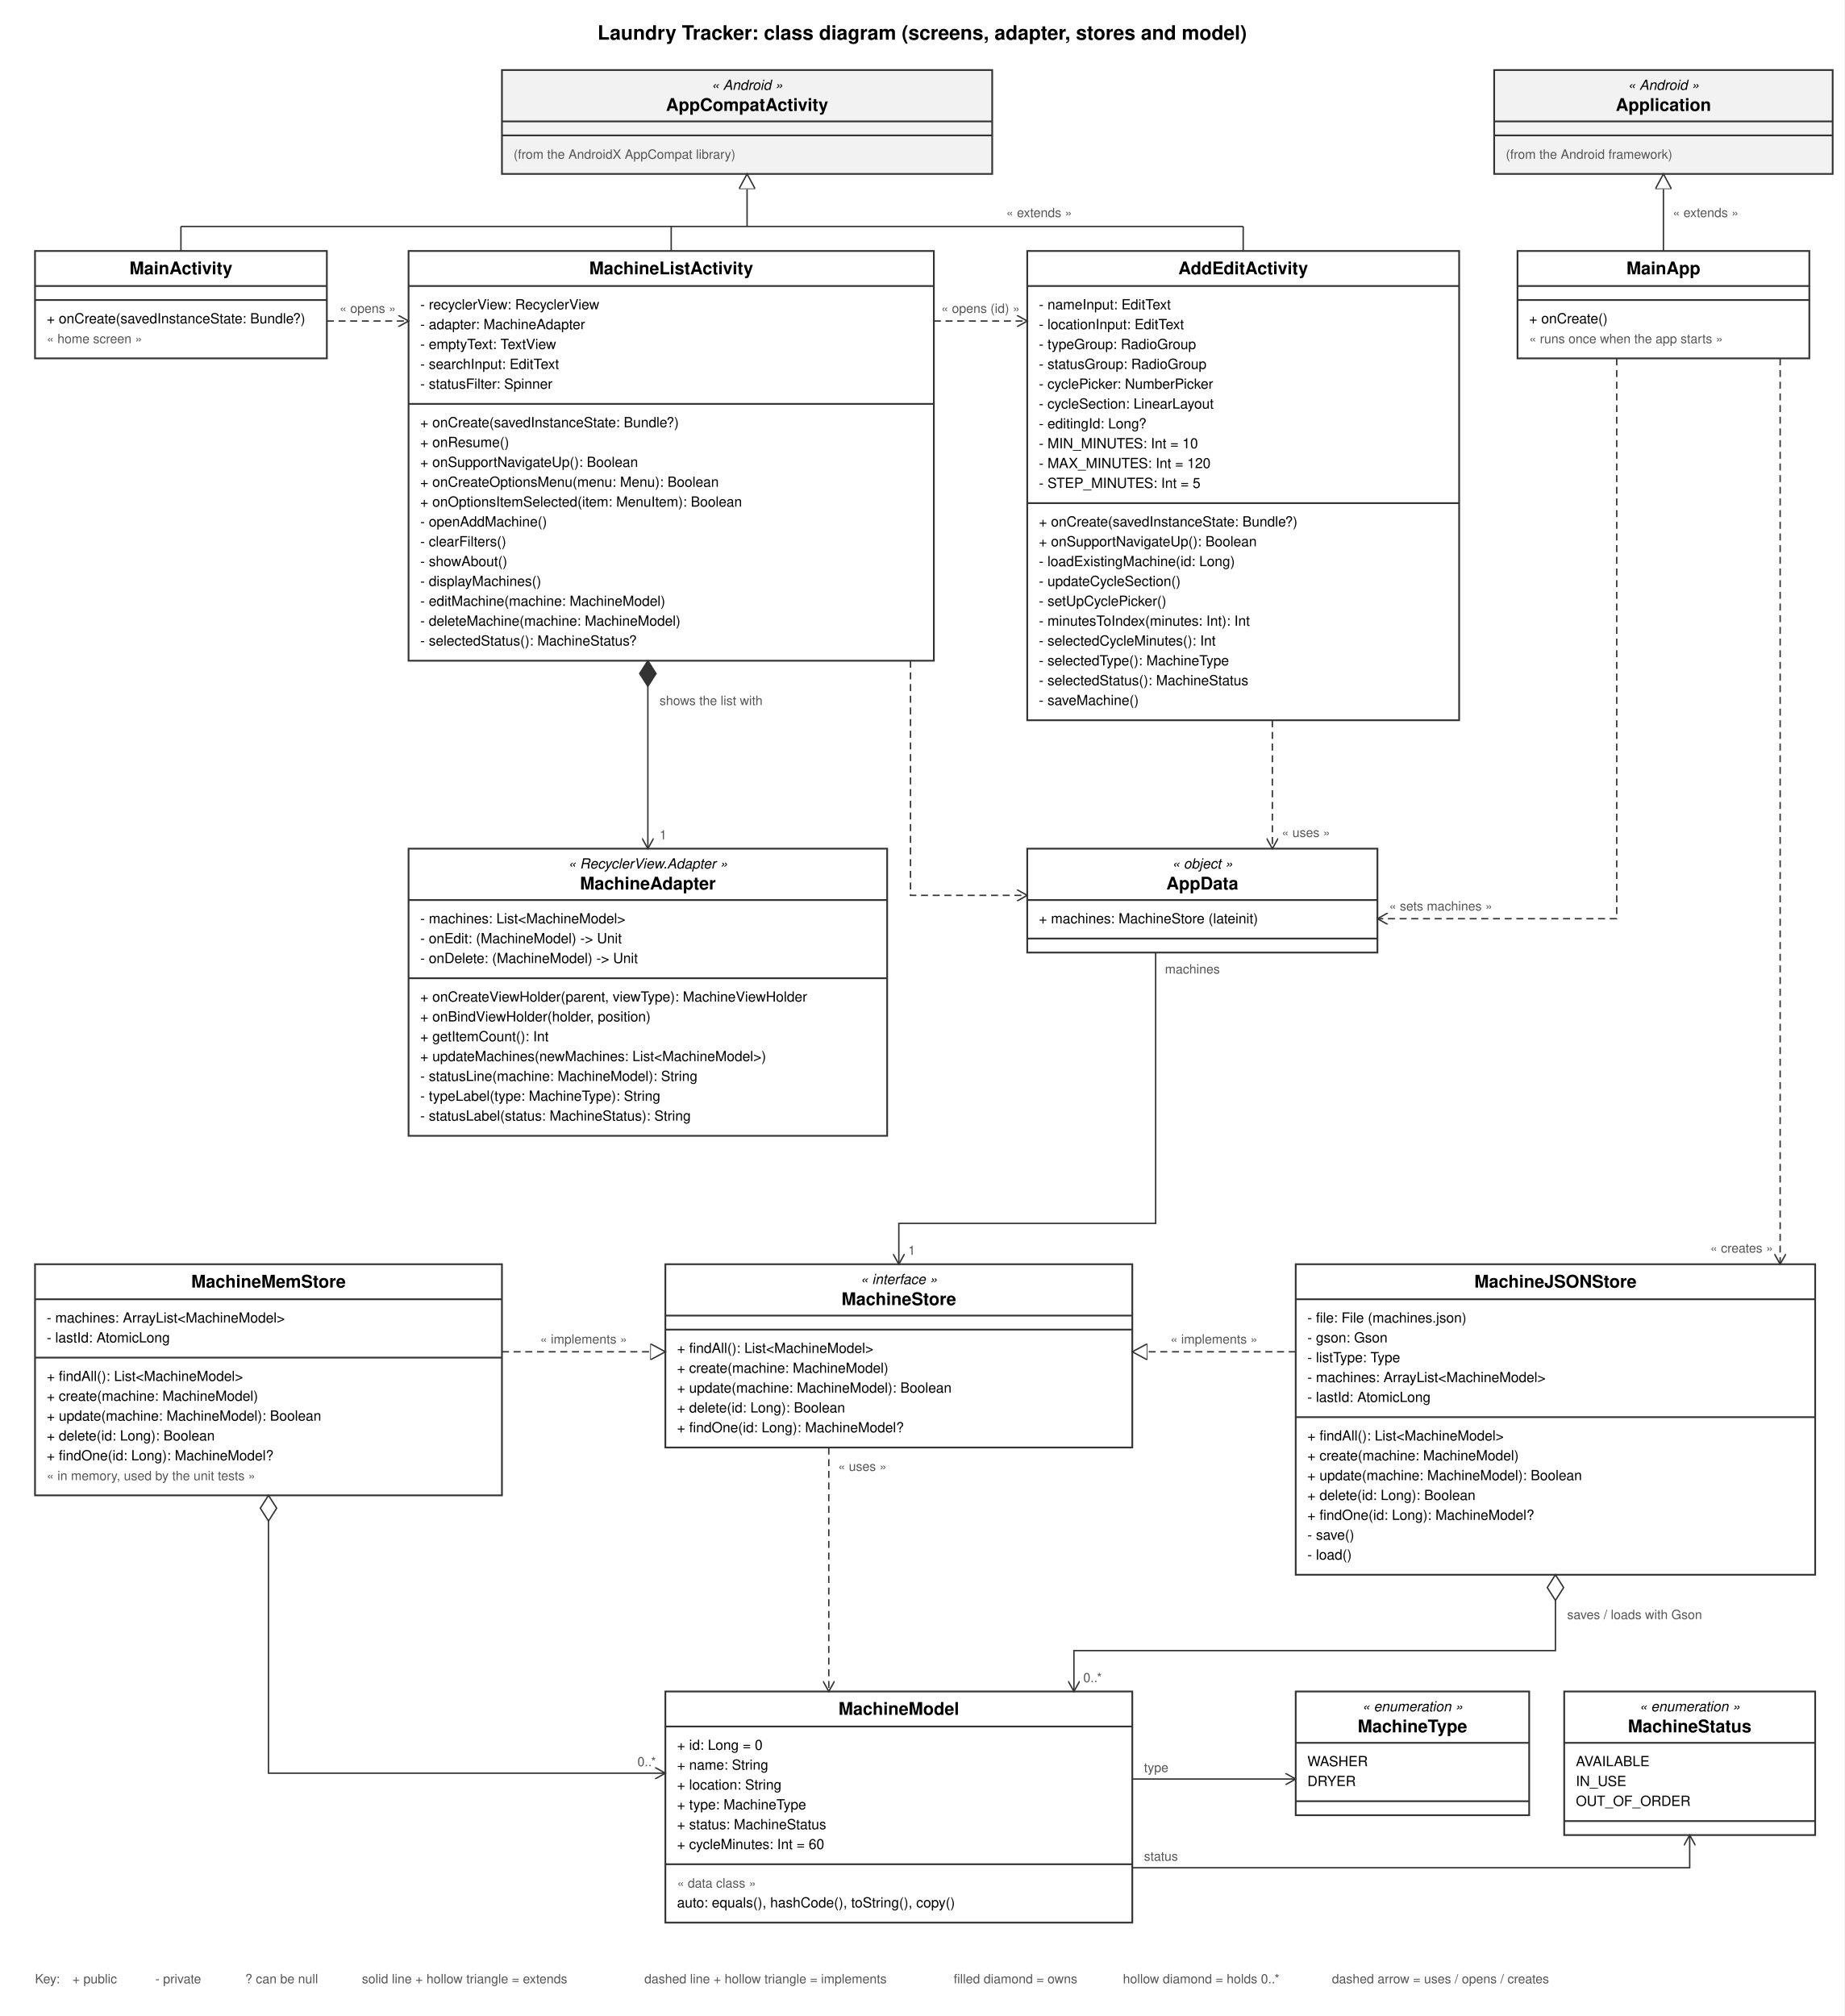
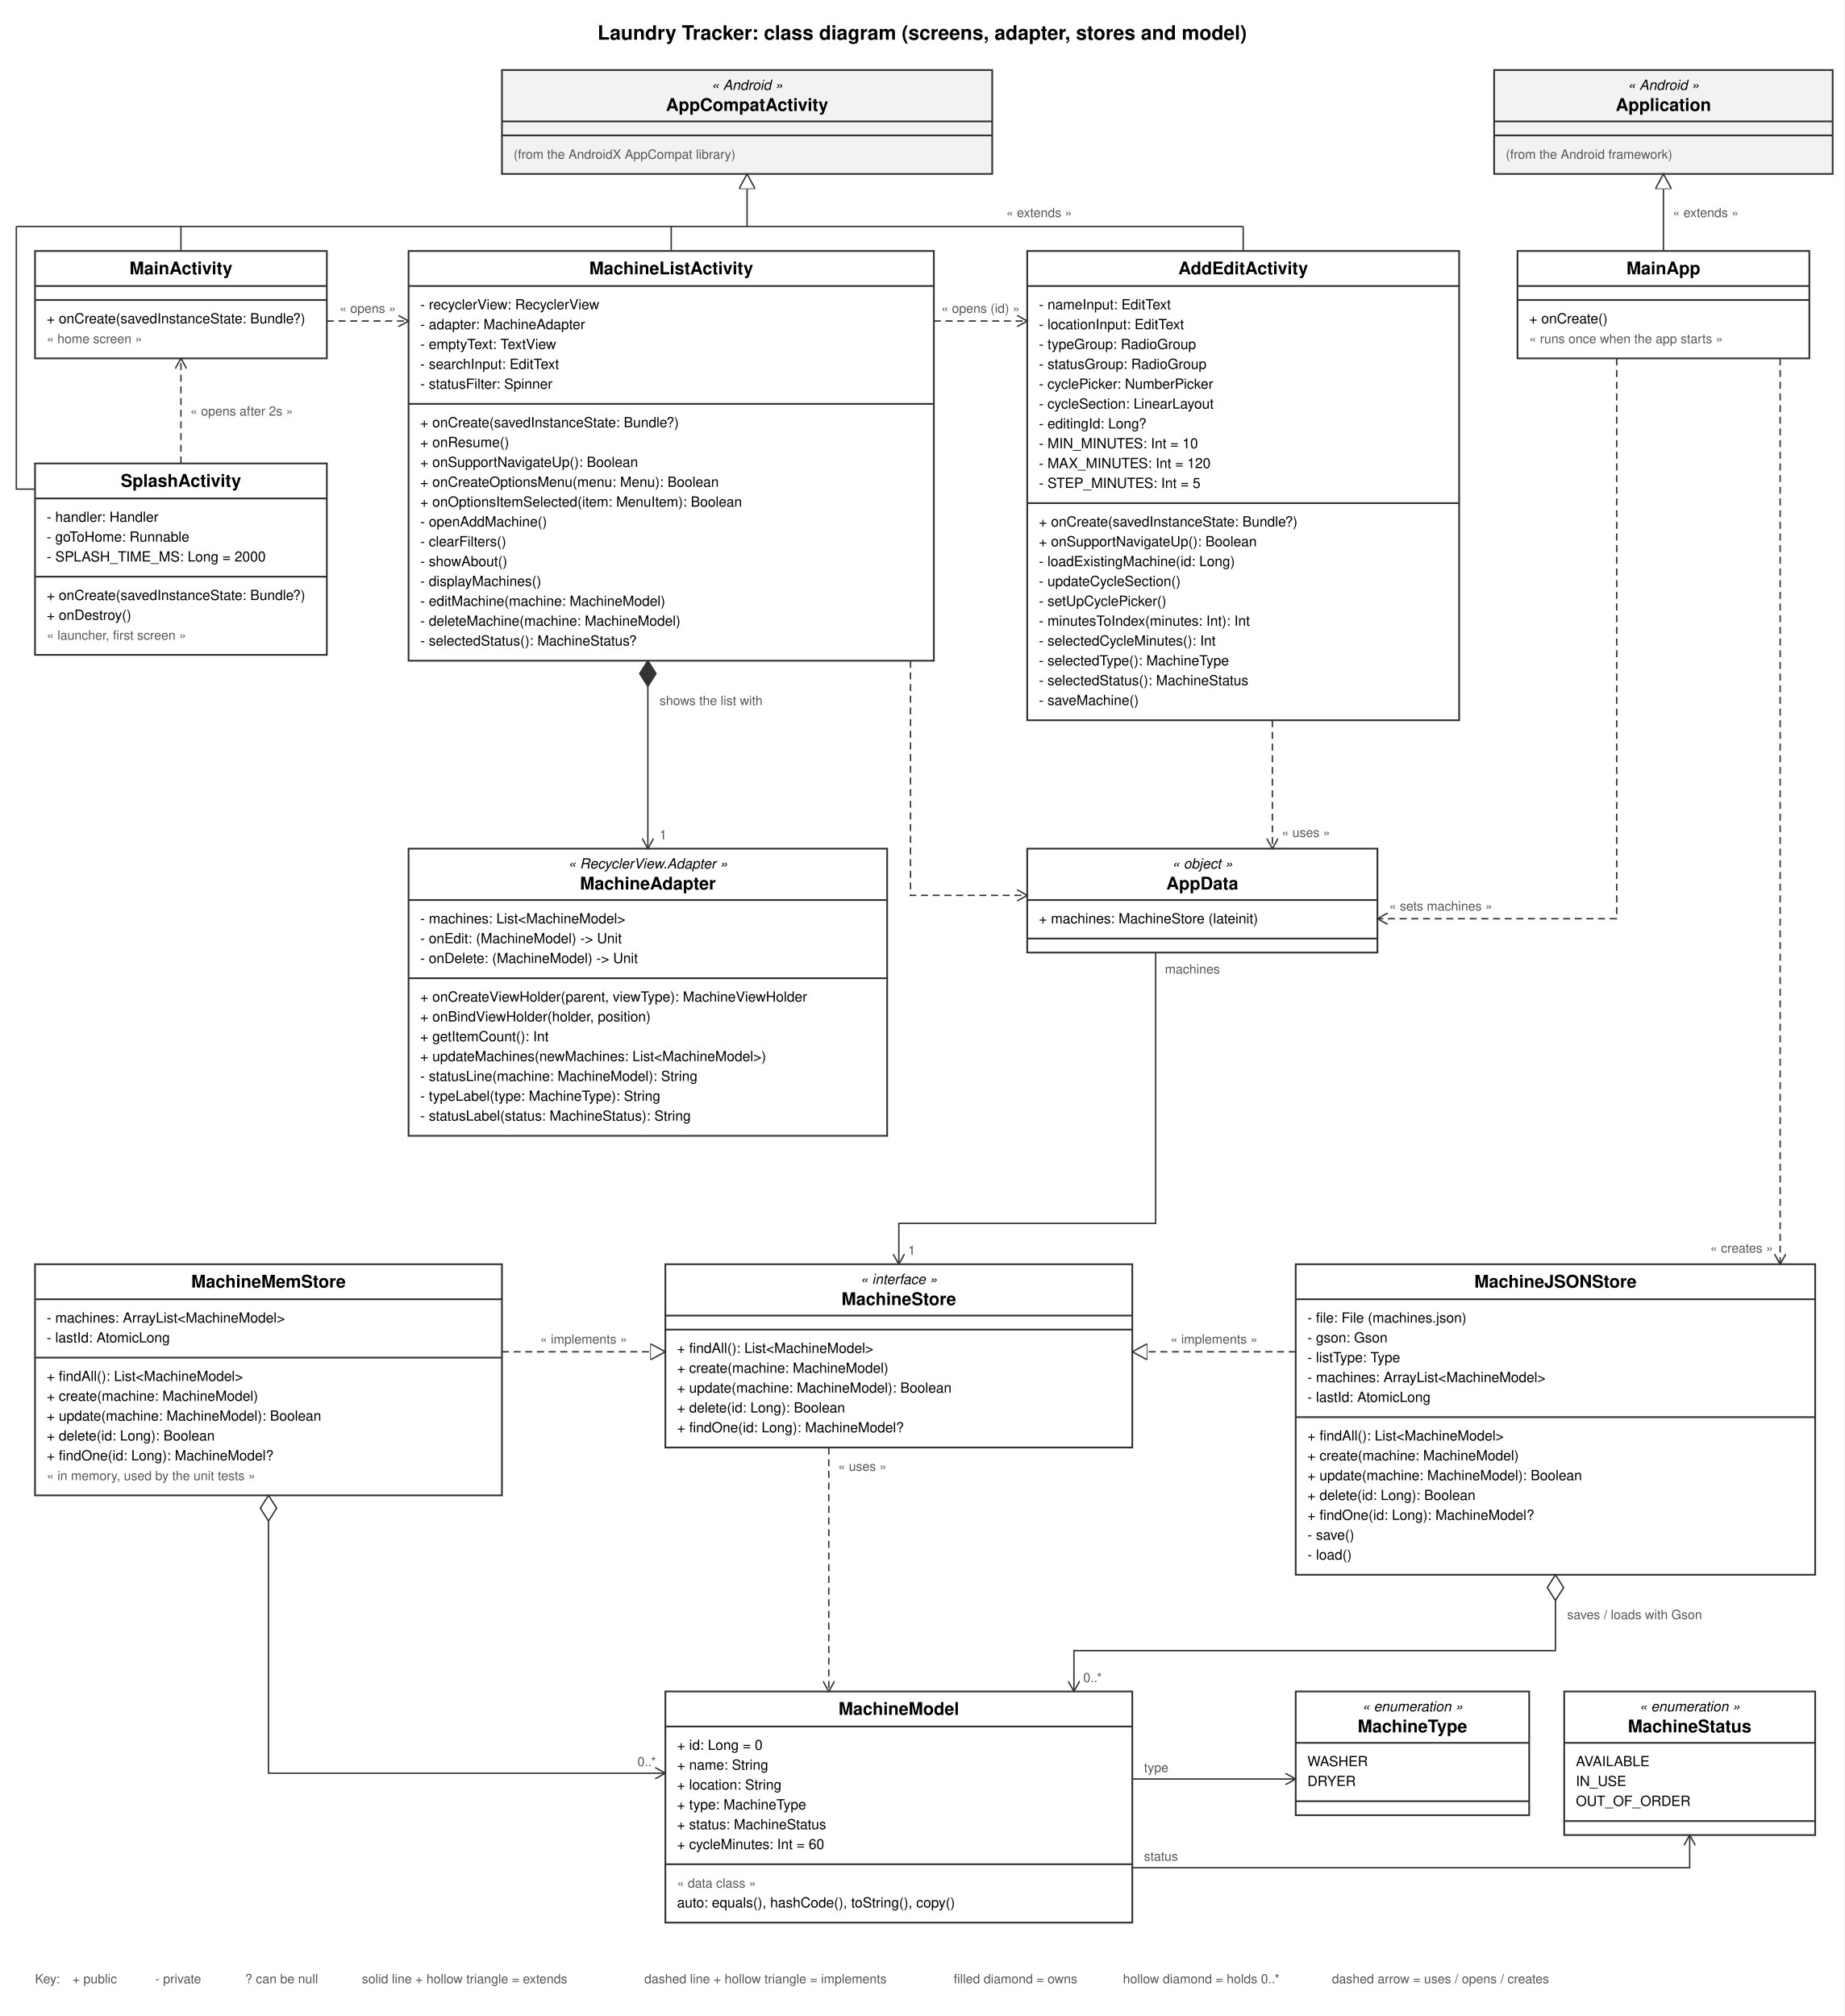
<svg xmlns="http://www.w3.org/2000/svg" viewBox="0 0 1580 1727" font-family="Helvetica, Arial, sans-serif">
  <rect width="1580" height="1727" fill="#ffffff" />
  <defs>
    <marker id="openArrow" markerWidth="10" markerHeight="10" refX="9" refY="5" orient="auto" markerUnits="userSpaceOnUse">
      <path d="M 0 0 L 9 5 L 0 10" fill="none" stroke="#333" stroke-width="1.2" />
    </marker>
    <marker id="hollowTriangle" markerWidth="14" markerHeight="14" refX="13" refY="7" orient="auto" markerUnits="userSpaceOnUse">
      <path d="M 0 0 L 13 7 L 0 14 Z" fill="#ffffff" stroke="#333" stroke-width="1.2" />
    </marker>
  </defs>
  <text x="790.0" y="34" font-size="17" font-weight="bold" text-anchor="middle">Laundry Tracker: class diagram (screens, adapter, stores and model)</text>
  <rect x="430" y="60" width="420" height="89" fill="#f2f2f2" stroke="#333" stroke-width="1.5" />
  <line x1="430" y1="104" x2="850" y2="104" stroke="#333" stroke-width="1.5" />
  <line x1="430" y1="116" x2="850" y2="116" stroke="#333" stroke-width="1.5" />
  <text x="640.0" y="77" font-size="12" font-style="italic" text-anchor="middle">« Android »</text>
  <text x="640.0" y="95" font-size="15" font-weight="bold" text-anchor="middle">AppCompatActivity</text>
  <text x="440" y="136" font-size="11" fill="#555">(from the AndroidX AppCompat library)</text>
  <rect x="1280" y="60" width="290" height="89" fill="#f2f2f2" stroke="#333" stroke-width="1.5" />
  <line x1="1280" y1="104" x2="1570" y2="104" stroke="#333" stroke-width="1.5" />
  <line x1="1280" y1="116" x2="1570" y2="116" stroke="#333" stroke-width="1.5" />
  <text x="1425.0" y="77" font-size="12" font-style="italic" text-anchor="middle">« Android »</text>
  <text x="1425.0" y="95" font-size="15" font-weight="bold" text-anchor="middle">Application</text>
  <text x="1290" y="136" font-size="11" fill="#555">(from the Android framework)</text>
  <rect x="30" y="215" width="250" height="92" fill="#ffffff" stroke="#333" stroke-width="1.5" />
  <line x1="30" y1="245" x2="280" y2="245" stroke="#333" stroke-width="1.5" />
  <line x1="30" y1="257" x2="280" y2="257" stroke="#333" stroke-width="1.5" />
  <text x="155.0" y="235" font-size="15" font-weight="bold" text-anchor="middle">MainActivity</text>
  <text x="40" y="277" font-size="12">+ onCreate(savedInstanceState: Bundle?)</text>
  <text x="40" y="294" font-size="11" fill="#555">« home screen »</text>
  <rect x="350" y="215" width="450" height="351" fill="#ffffff" stroke="#333" stroke-width="1.5" />
  <line x1="350" y1="245" x2="800" y2="245" stroke="#333" stroke-width="1.5" />
  <line x1="350" y1="346" x2="800" y2="346" stroke="#333" stroke-width="1.5" />
  <text x="575.0" y="235" font-size="15" font-weight="bold" text-anchor="middle">MachineListActivity</text>
  <text x="360" y="265" font-size="12">- recyclerView: RecyclerView</text>
  <text x="360" y="282" font-size="12">- adapter: MachineAdapter</text>
  <text x="360" y="299" font-size="12">- emptyText: TextView</text>
  <text x="360" y="316" font-size="12">- searchInput: EditText</text>
  <text x="360" y="333" font-size="12">- statusFilter: Spinner</text>
  <text x="360" y="366" font-size="12">+ onCreate(savedInstanceState: Bundle?)</text>
  <text x="360" y="383" font-size="12">+ onResume()</text>
  <text x="360" y="400" font-size="12">+ onSupportNavigateUp(): Boolean</text>
  <text x="360" y="417" font-size="12">+ onCreateOptionsMenu(menu: Menu): Boolean</text>
  <text x="360" y="434" font-size="12">+ onOptionsItemSelected(item: MenuItem): Boolean</text>
  <text x="360" y="451" font-size="12">- openAddMachine()</text>
  <text x="360" y="468" font-size="12">- clearFilters()</text>
  <text x="360" y="485" font-size="12">- showAbout()</text>
  <text x="360" y="502" font-size="12">- displayMachines()</text>
  <text x="360" y="519" font-size="12">- editMachine(machine: MachineModel)</text>
  <text x="360" y="536" font-size="12">- deleteMachine(machine: MachineModel)</text>
  <text x="360" y="553" font-size="12">- selectedStatus(): MachineStatus?</text>
  <rect x="880" y="215" width="370" height="402" fill="#ffffff" stroke="#333" stroke-width="1.5" />
  <line x1="880" y1="245" x2="1250" y2="245" stroke="#333" stroke-width="1.5" />
  <line x1="880" y1="431" x2="1250" y2="431" stroke="#333" stroke-width="1.5" />
  <text x="1065.0" y="235" font-size="15" font-weight="bold" text-anchor="middle">AddEditActivity</text>
  <text x="890" y="265" font-size="12">- nameInput: EditText</text>
  <text x="890" y="282" font-size="12">- locationInput: EditText</text>
  <text x="890" y="299" font-size="12">- typeGroup: RadioGroup</text>
  <text x="890" y="316" font-size="12">- statusGroup: RadioGroup</text>
  <text x="890" y="333" font-size="12">- cyclePicker: NumberPicker</text>
  <text x="890" y="350" font-size="12">- cycleSection: LinearLayout</text>
  <text x="890" y="367" font-size="12">- editingId: Long?</text>
  <text x="890" y="384" font-size="12">- MIN_MINUTES: Int = 10</text>
  <text x="890" y="401" font-size="12">- MAX_MINUTES: Int = 120</text>
  <text x="890" y="418" font-size="12">- STEP_MINUTES: Int = 5</text>
  <text x="890" y="451" font-size="12">+ onCreate(savedInstanceState: Bundle?)</text>
  <text x="890" y="468" font-size="12">+ onSupportNavigateUp(): Boolean</text>
  <text x="890" y="485" font-size="12">- loadExistingMachine(id: Long)</text>
  <text x="890" y="502" font-size="12">- updateCycleSection()</text>
  <text x="890" y="519" font-size="12">- setUpCyclePicker()</text>
  <text x="890" y="536" font-size="12">- minutesToIndex(minutes: Int): Int</text>
  <text x="890" y="553" font-size="12">- selectedCycleMinutes(): Int</text>
  <text x="890" y="570" font-size="12">- selectedType(): MachineType</text>
  <text x="890" y="587" font-size="12">- selectedStatus(): MachineStatus</text>
  <text x="890" y="604" font-size="12">- saveMachine()</text>
+   <rect x="30" y="397" width="250" height="164" fill="#ffffff" stroke="#333" stroke-width="1.5" />
+   <line x1="30" y1="427" x2="280" y2="427" stroke="#333" stroke-width="1.5" />
+   <line x1="30" y1="494" x2="280" y2="494" stroke="#333" stroke-width="1.5" />
+   <text x="155.0" y="417" font-size="15" font-weight="bold" text-anchor="middle">SplashActivity</text>
+   <text x="40" y="447" font-size="12">- handler: Handler</text>
+   <text x="40" y="464" font-size="12">- goToHome: Runnable</text>
+   <text x="40" y="481" font-size="12">- SPLASH_TIME_MS: Long = 2000</text>
+   <text x="40" y="514" font-size="12">+ onCreate(savedInstanceState: Bundle?)</text>
+   <text x="40" y="531" font-size="12">+ onDestroy()</text>
+   <text x="40" y="548" font-size="11" fill="#555">« launcher, first screen »</text>
  <rect x="1300" y="215" width="250" height="92" fill="#ffffff" stroke="#333" stroke-width="1.5" />
  <line x1="1300" y1="245" x2="1550" y2="245" stroke="#333" stroke-width="1.5" />
  <line x1="1300" y1="257" x2="1550" y2="257" stroke="#333" stroke-width="1.5" />
  <text x="1425.0" y="235" font-size="15" font-weight="bold" text-anchor="middle">MainApp</text>
  <text x="1310" y="277" font-size="12">+ onCreate()</text>
  <text x="1310" y="294" font-size="11" fill="#555">« runs once when the app starts »</text>
  <rect x="350" y="727" width="410" height="246" fill="#ffffff" stroke="#333" stroke-width="1.5" />
  <line x1="350" y1="771" x2="760" y2="771" stroke="#333" stroke-width="1.5" />
  <line x1="350" y1="838" x2="760" y2="838" stroke="#333" stroke-width="1.5" />
  <text x="555.0" y="744" font-size="12" font-style="italic" text-anchor="middle">« RecyclerView.Adapter »</text>
  <text x="555.0" y="762" font-size="15" font-weight="bold" text-anchor="middle">MachineAdapter</text>
  <text x="360" y="791" font-size="12">- machines: List&lt;MachineModel&gt;</text>
  <text x="360" y="808" font-size="12">- onEdit: (MachineModel) -&gt; Unit</text>
  <text x="360" y="825" font-size="12">- onDelete: (MachineModel) -&gt; Unit</text>
  <text x="360" y="858" font-size="12">+ onCreateViewHolder(parent, viewType): MachineViewHolder</text>
  <text x="360" y="875" font-size="12">+ onBindViewHolder(holder, position)</text>
  <text x="360" y="892" font-size="12">+ getItemCount(): Int</text>
  <text x="360" y="909" font-size="12">+ updateMachines(newMachines: List&lt;MachineModel&gt;)</text>
  <text x="360" y="926" font-size="12">- statusLine(machine: MachineModel): String</text>
  <text x="360" y="943" font-size="12">- typeLabel(type: MachineType): String</text>
  <text x="360" y="960" font-size="12">- statusLabel(status: MachineStatus): String</text>
  <rect x="880" y="727" width="300" height="89" fill="#ffffff" stroke="#333" stroke-width="1.5" />
  <line x1="880" y1="771" x2="1180" y2="771" stroke="#333" stroke-width="1.5" />
  <line x1="880" y1="804" x2="1180" y2="804" stroke="#333" stroke-width="1.5" />
  <text x="1030.0" y="744" font-size="12" font-style="italic" text-anchor="middle">« object »</text>
  <text x="1030.0" y="762" font-size="15" font-weight="bold" text-anchor="middle">AppData</text>
  <text x="890" y="791" font-size="12">+ machines: MachineStore  (lateinit)</text>
  <rect x="30" y="1083" width="400" height="198" fill="#ffffff" stroke="#333" stroke-width="1.5" />
  <line x1="30" y1="1113" x2="430" y2="1113" stroke="#333" stroke-width="1.5" />
  <line x1="30" y1="1163" x2="430" y2="1163" stroke="#333" stroke-width="1.5" />
  <text x="230.0" y="1103" font-size="15" font-weight="bold" text-anchor="middle">MachineMemStore</text>
  <text x="40" y="1133" font-size="12">- machines: ArrayList&lt;MachineModel&gt;</text>
  <text x="40" y="1150" font-size="12">- lastId: AtomicLong</text>
  <text x="40" y="1183" font-size="12">+ findAll(): List&lt;MachineModel&gt;</text>
  <text x="40" y="1200" font-size="12">+ create(machine: MachineModel)</text>
  <text x="40" y="1217" font-size="12">+ update(machine: MachineModel): Boolean</text>
  <text x="40" y="1234" font-size="12">+ delete(id: Long): Boolean</text>
  <text x="40" y="1251" font-size="12">+ findOne(id: Long): MachineModel?</text>
  <text x="40" y="1268" font-size="11" fill="#555">« in memory, used by the unit tests »</text>
  <rect x="570" y="1083" width="400" height="157" fill="#ffffff" stroke="#333" stroke-width="1.5" />
  <line x1="570" y1="1127" x2="970" y2="1127" stroke="#333" stroke-width="1.5" />
  <line x1="570" y1="1139" x2="970" y2="1139" stroke="#333" stroke-width="1.5" />
  <text x="770.0" y="1100" font-size="12" font-style="italic" text-anchor="middle">« interface »</text>
  <text x="770.0" y="1118" font-size="15" font-weight="bold" text-anchor="middle">MachineStore</text>
  <text x="580" y="1159" font-size="12">+ findAll(): List&lt;MachineModel&gt;</text>
  <text x="580" y="1176" font-size="12">+ create(machine: MachineModel)</text>
  <text x="580" y="1193" font-size="12">+ update(machine: MachineModel): Boolean</text>
  <text x="580" y="1210" font-size="12">+ delete(id: Long): Boolean</text>
  <text x="580" y="1227" font-size="12">+ findOne(id: Long): MachineModel?</text>
  <rect x="1110" y="1083" width="445" height="266" fill="#ffffff" stroke="#333" stroke-width="1.5" />
  <line x1="1110" y1="1113" x2="1555" y2="1113" stroke="#333" stroke-width="1.5" />
  <line x1="1110" y1="1214" x2="1555" y2="1214" stroke="#333" stroke-width="1.5" />
  <text x="1332.5" y="1103" font-size="15" font-weight="bold" text-anchor="middle">MachineJSONStore</text>
  <text x="1120" y="1133" font-size="12">- file: File  (machines.json)</text>
  <text x="1120" y="1150" font-size="12">- gson: Gson</text>
  <text x="1120" y="1167" font-size="12">- listType: Type</text>
  <text x="1120" y="1184" font-size="12">- machines: ArrayList&lt;MachineModel&gt;</text>
  <text x="1120" y="1201" font-size="12">- lastId: AtomicLong</text>
  <text x="1120" y="1234" font-size="12">+ findAll(): List&lt;MachineModel&gt;</text>
  <text x="1120" y="1251" font-size="12">+ create(machine: MachineModel)</text>
  <text x="1120" y="1268" font-size="12">+ update(machine: MachineModel): Boolean</text>
  <text x="1120" y="1285" font-size="12">+ delete(id: Long): Boolean</text>
  <text x="1120" y="1302" font-size="12">+ findOne(id: Long): MachineModel?</text>
  <text x="1120" y="1319" font-size="12">- save()</text>
  <text x="1120" y="1336" font-size="12">- load()</text>
  <rect x="570" y="1449" width="400" height="198" fill="#ffffff" stroke="#333" stroke-width="1.5" />
  <line x1="570" y1="1479" x2="970" y2="1479" stroke="#333" stroke-width="1.5" />
  <line x1="570" y1="1597" x2="970" y2="1597" stroke="#333" stroke-width="1.5" />
  <text x="770.0" y="1469" font-size="15" font-weight="bold" text-anchor="middle">MachineModel</text>
  <text x="580" y="1499" font-size="12">+ id: Long = 0</text>
  <text x="580" y="1516" font-size="12">+ name: String</text>
  <text x="580" y="1533" font-size="12">+ location: String</text>
  <text x="580" y="1550" font-size="12">+ type: MachineType</text>
  <text x="580" y="1567" font-size="12">+ status: MachineStatus</text>
  <text x="580" y="1584" font-size="12">+ cycleMinutes: Int = 60</text>
  <text x="580" y="1617" font-size="11" fill="#555">« data class »</text>
  <text x="580" y="1634" font-size="12">auto: equals(), hashCode(), toString(), copy()</text>
  <rect x="1110" y="1449" width="200" height="106" fill="#ffffff" stroke="#333" stroke-width="1.5" />
  <line x1="1110" y1="1493" x2="1310" y2="1493" stroke="#333" stroke-width="1.5" />
  <line x1="1110" y1="1543" x2="1310" y2="1543" stroke="#333" stroke-width="1.5" />
  <text x="1210.0" y="1466" font-size="12" font-style="italic" text-anchor="middle">« enumeration »</text>
  <text x="1210.0" y="1484" font-size="15" font-weight="bold" text-anchor="middle">MachineType</text>
  <text x="1120" y="1513" font-size="12">WASHER</text>
  <text x="1120" y="1530" font-size="12">DRYER</text>
  <rect x="1340" y="1449" width="215" height="123" fill="#ffffff" stroke="#333" stroke-width="1.5" />
  <line x1="1340" y1="1493" x2="1555" y2="1493" stroke="#333" stroke-width="1.5" />
  <line x1="1340" y1="1560" x2="1555" y2="1560" stroke="#333" stroke-width="1.5" />
  <text x="1447.5" y="1466" font-size="12" font-style="italic" text-anchor="middle">« enumeration »</text>
  <text x="1447.5" y="1484" font-size="15" font-weight="bold" text-anchor="middle">MachineStatus</text>
  <text x="1350" y="1513" font-size="12">AVAILABLE</text>
  <text x="1350" y="1530" font-size="12">IN_USE</text>
  <text x="1350" y="1547" font-size="12">OUT_OF_ORDER</text>
  <path d="M 155.0 215 L 155.0 194" fill="none" stroke="#333" stroke-width="1.2" />
  <path d="M 575.0 215 L 575.0 194" fill="none" stroke="#333" stroke-width="1.2" />
  <path d="M 1065.0 215 L 1065.0 194" fill="none" stroke="#333" stroke-width="1.2" />
-   <path d="M 155.0 194 L 1065.0 194" fill="none" stroke="#333" stroke-width="1.2" />
+   <path d="M 14 194 L 1065.0 194" fill="none" stroke="#333" stroke-width="1.2" />
+   <path d="M 14 194 L 14 419 L 30 419" fill="none" stroke="#333" stroke-width="1.2" />
  <path d="M 640.0 194 L 640.0 149" fill="none" stroke="#333" stroke-width="1.2" marker-end="url(#hollowTriangle)" />
  <text x="862" y="186" font-size="11" fill="#555" text-anchor="start">« extends »</text>
  <path d="M 1425.0 215 L 1425.0 149" fill="none" stroke="#333" stroke-width="1.2" marker-end="url(#hollowTriangle)" />
  <text x="1433.0" y="186.0" font-size="11" fill="#555" text-anchor="start">« extends »</text>
  <path d="M 280 275 L 350 275" fill="none" stroke="#333" stroke-width="1.2" stroke-dasharray="6,4" marker-end="url(#openArrow)" />
  <text x="315.0" y="268" font-size="11" fill="#555" text-anchor="middle">« opens »</text>
  <path d="M 800 275 L 880 275" fill="none" stroke="#333" stroke-width="1.2" stroke-dasharray="6,4" marker-end="url(#openArrow)" />
  <text x="840.0" y="268" font-size="11" fill="#555" text-anchor="middle">« opens (id) »</text>
+   <path d="M 155.0 397 L 155.0 307" fill="none" stroke="#333" stroke-width="1.2" stroke-dasharray="6,4" marker-end="url(#openArrow)" />
+   <text x="163.0" y="356.0" font-size="11" fill="#555" text-anchor="start">« opens after 2s »</text>
  <polygon points="555.0,566 562.0,577 555.0,588 548.0,577" fill="#333" stroke="#333" stroke-width="1.2" />
  <path d="M 555.0 588 L 555.0 727" fill="none" stroke="#333" stroke-width="1.2" marker-end="url(#openArrow)" />
  <text x="565.0" y="719" font-size="11" fill="#555" text-anchor="start">1</text>
  <text x="565.0" y="604" font-size="11" fill="#555" text-anchor="start">shows the list with</text>
  <path d="M 780 566 L 780 767 L 880 767" fill="none" stroke="#333" stroke-width="1.2" stroke-dasharray="6,4" marker-end="url(#openArrow)" />
  <path d="M 1090.0 617 L 1090.0 727" fill="none" stroke="#333" stroke-width="1.2" stroke-dasharray="6,4" marker-end="url(#openArrow)" />
  <text x="1098.0" y="717" font-size="11" fill="#555" text-anchor="start">« uses »</text>
  <path d="M 1385.0 307 L 1385.0 787 L 1180 787" fill="none" stroke="#333" stroke-width="1.2" stroke-dasharray="6,4" marker-end="url(#openArrow)" />
  <text x="1190" y="780" font-size="11" fill="#555" text-anchor="start">« sets machines »</text>
  <path d="M 1525 307 L 1525 1083" fill="none" stroke="#333" stroke-width="1.2" stroke-dasharray="6,4" marker-end="url(#openArrow)" />
  <text x="1519" y="1073" font-size="11" fill="#555" text-anchor="end">« creates »</text>
  <path d="M 990.0 816 L 990.0 1048 L 770.0 1048 L 770.0 1083" fill="none" stroke="#333" stroke-width="1.2" marker-end="url(#openArrow)" />
  <text x="778.0" y="1075" font-size="11" fill="#555" text-anchor="start">1</text>
  <text x="998.0" y="834" font-size="11" fill="#555" text-anchor="start">machines</text>
  <path d="M 430 1158 L 570 1158" fill="none" stroke="#333" stroke-width="1.2" stroke-dasharray="6,4" marker-end="url(#hollowTriangle)" />
  <text x="500.0" y="1151" font-size="11" fill="#555" text-anchor="middle">« implements »</text>
  <path d="M 1110 1158 L 970 1158" fill="none" stroke="#333" stroke-width="1.2" stroke-dasharray="6,4" marker-end="url(#hollowTriangle)" />
  <text x="1040.0" y="1151" font-size="11" fill="#555" text-anchor="middle">« implements »</text>
  <polygon points="230.0,1281 237.0,1292 230.0,1303 223.0,1292" fill="#fff" stroke="#333" stroke-width="1.2" />
  <path d="M 230.0 1303 L 230.0 1519 L 570 1519" fill="none" stroke="#333" stroke-width="1.2" marker-end="url(#openArrow)" />
  <text x="562" y="1513" font-size="11" fill="#555" text-anchor="end">0..*</text>
  <polygon points="1332.5,1349 1339.5,1360 1332.5,1371 1325.5,1360" fill="#fff" stroke="#333" stroke-width="1.2" />
  <path d="M 1332.5 1371 L 1332.5 1414 L 920 1414 L 920 1449" fill="none" stroke="#333" stroke-width="1.2" marker-end="url(#openArrow)" />
  <text x="928" y="1441" font-size="11" fill="#555" text-anchor="start">0..*</text>
  <text x="1342.5" y="1387" font-size="11" fill="#555" text-anchor="start">saves / loads with Gson</text>
  <path d="M 710.0 1240 L 710.0 1449" fill="none" stroke="#333" stroke-width="1.2" stroke-dasharray="6,4" marker-end="url(#openArrow)" />
  <text x="718.0" y="1260" font-size="11" fill="#555" text-anchor="start">« uses »</text>
  <path d="M 970 1524 L 1110 1524" fill="none" stroke="#333" stroke-width="1.2" marker-end="url(#openArrow)" />
  <text x="980" y="1518" font-size="11" fill="#555" text-anchor="start">type</text>
  <path d="M 970 1600 L 1447.5 1600 L 1447.5 1572" fill="none" stroke="#333" stroke-width="1.2" marker-end="url(#openArrow)" />
  <text x="980" y="1594" font-size="11" fill="#555" text-anchor="start">status</text>
  <text x="30" y="1699" font-size="11" fill="#555">Key:</text>
  <text x="62" y="1699" font-size="11" fill="#555">+ public</text>
  <text x="133" y="1699" font-size="11" fill="#555">- private</text>
  <text x="210" y="1699" font-size="11" fill="#555">? can be null</text>
  <text x="310" y="1699" font-size="11" fill="#555">solid line + hollow triangle = extends</text>
  <text x="552" y="1699" font-size="11" fill="#555">dashed line + hollow triangle = implements</text>
  <text x="817" y="1699" font-size="11" fill="#555">filled diamond = owns</text>
  <text x="962" y="1699" font-size="11" fill="#555">hollow diamond = holds 0..*</text>
  <text x="1141" y="1699" font-size="11" fill="#555">dashed arrow = uses / opens / creates</text>
</svg>
